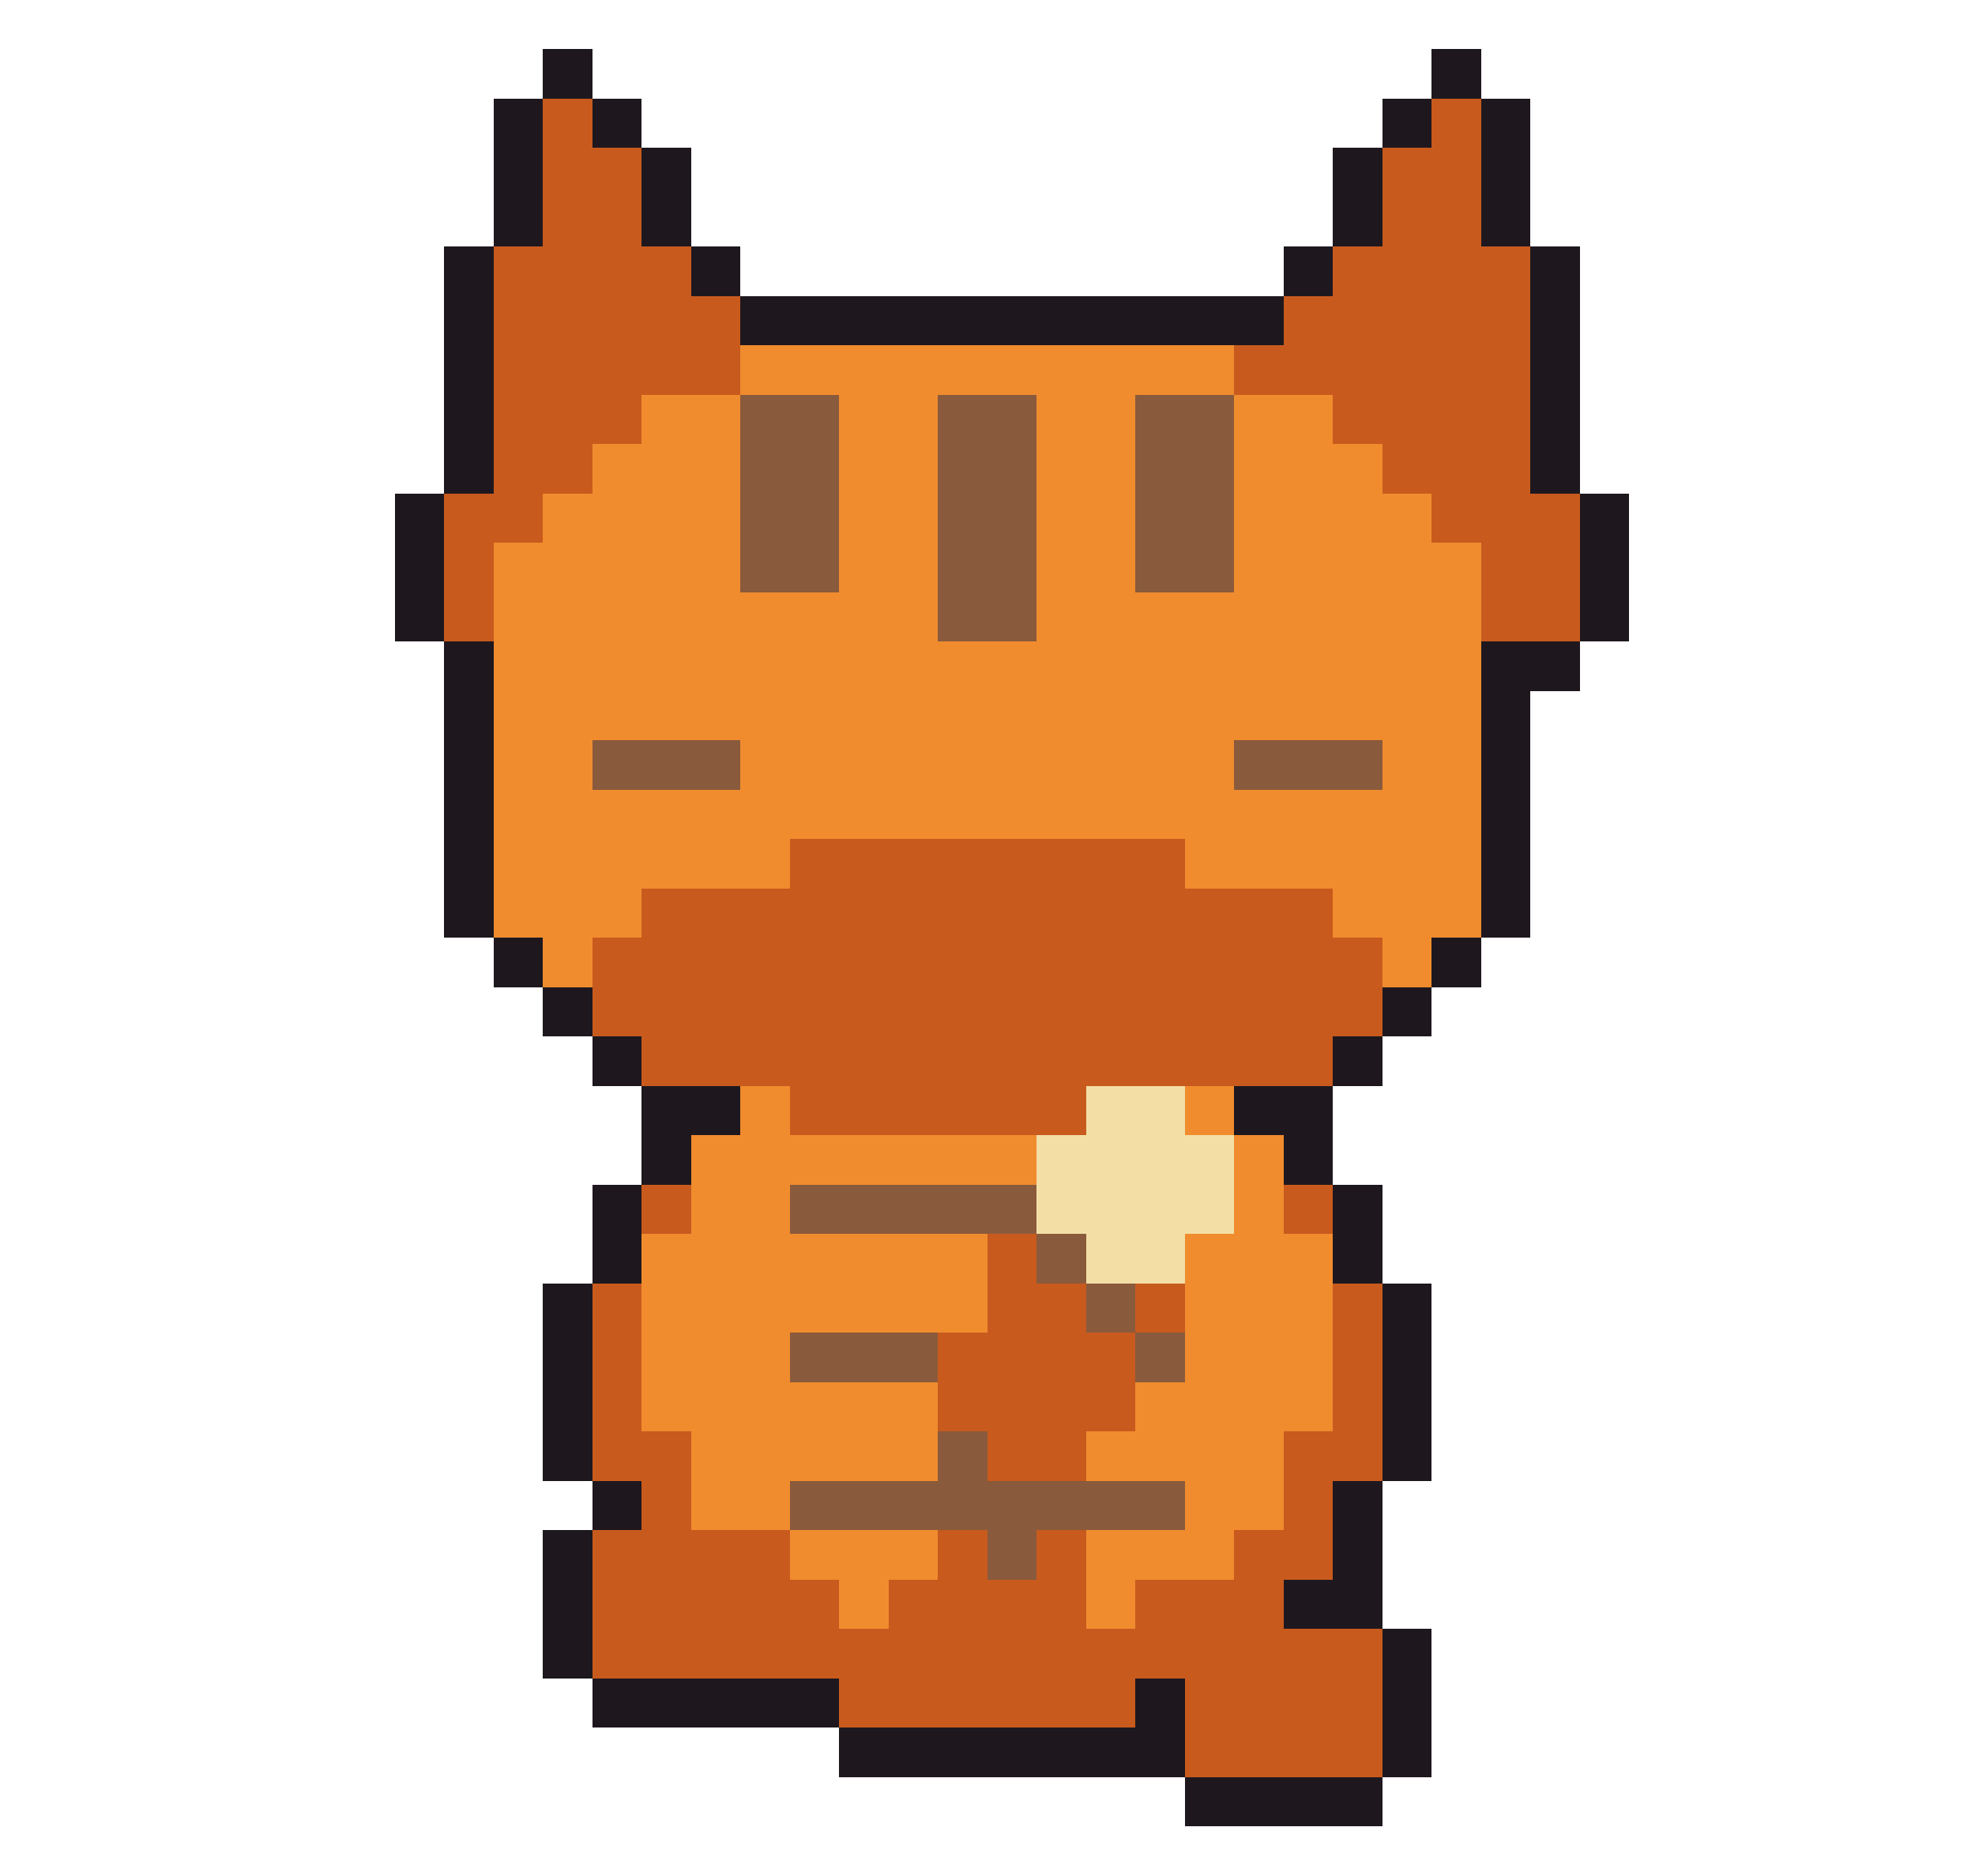
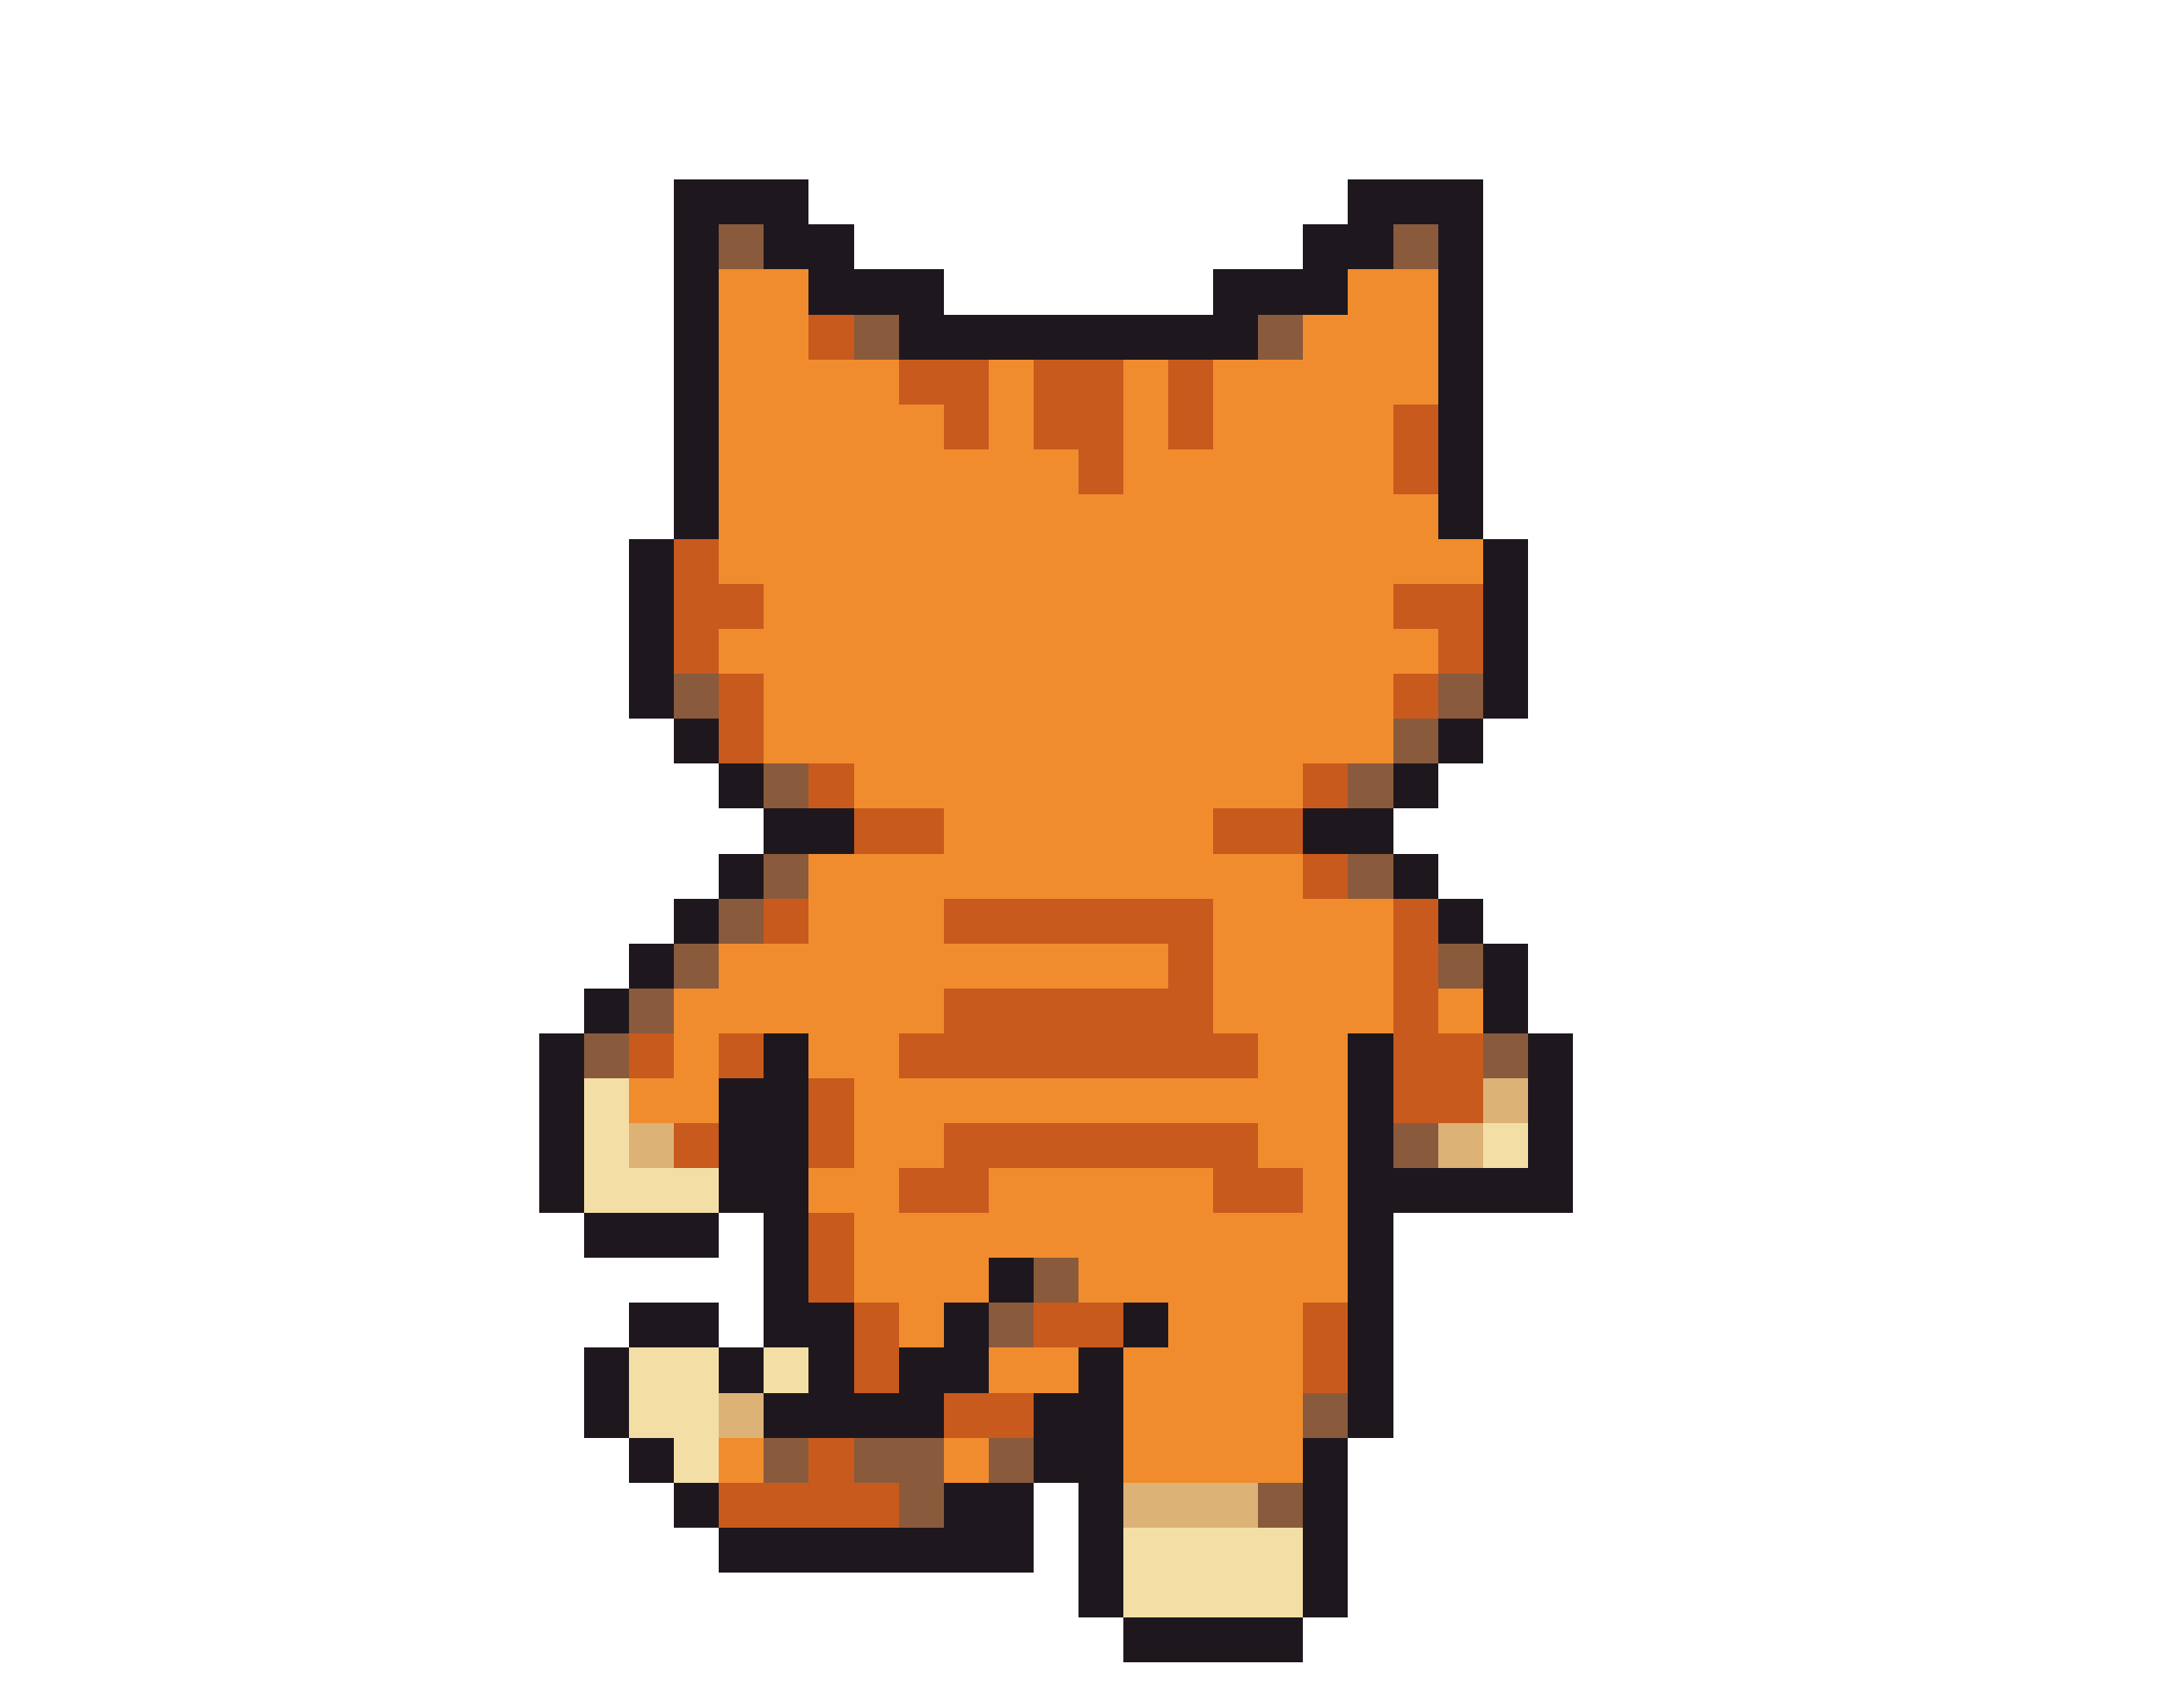
- <svg xmlns="http://www.w3.org/2000/svg" width="40" height="38" viewBox="0 0 40 38" shape-rendering="crispEdges">
-   <rect x="11" y="1" width="1" height="1" fill="#1e181e" />
-   <rect x="29" y="1" width="1" height="1" fill="#1e181e" />
-   <rect x="10" y="2" width="1" height="1" fill="#1e181e" />
-   <rect x="11" y="2" width="1" height="1" fill="#c85a1e" />
-   <rect x="12" y="2" width="1" height="1" fill="#1e181e" />
-   <rect x="28" y="2" width="1" height="1" fill="#1e181e" />
-   <rect x="29" y="2" width="1" height="1" fill="#c85a1e" />
-   <rect x="30" y="2" width="1" height="1" fill="#1e181e" />
-   <rect x="10" y="3" width="1" height="1" fill="#1e181e" />
-   <rect x="11" y="3" width="2" height="1" fill="#c85a1e" />
-   <rect x="13" y="3" width="1" height="1" fill="#1e181e" />
-   <rect x="27" y="3" width="1" height="1" fill="#1e181e" />
-   <rect x="28" y="3" width="2" height="1" fill="#c85a1e" />
-   <rect x="30" y="3" width="1" height="1" fill="#1e181e" />
-   <rect x="10" y="4" width="1" height="1" fill="#1e181e" />
-   <rect x="11" y="4" width="2" height="1" fill="#c85a1e" />
-   <rect x="13" y="4" width="1" height="1" fill="#1e181e" />
-   <rect x="27" y="4" width="1" height="1" fill="#1e181e" />
-   <rect x="28" y="4" width="2" height="1" fill="#c85a1e" />
-   <rect x="30" y="4" width="1" height="1" fill="#1e181e" />
-   <rect x="9" y="5" width="1" height="1" fill="#1e181e" />
-   <rect x="10" y="5" width="4" height="1" fill="#c85a1e" />
-   <rect x="14" y="5" width="1" height="1" fill="#1e181e" />
-   <rect x="26" y="5" width="1" height="1" fill="#1e181e" />
-   <rect x="27" y="5" width="4" height="1" fill="#c85a1e" />
-   <rect x="31" y="5" width="1" height="1" fill="#1e181e" />
-   <rect x="9" y="6" width="1" height="1" fill="#1e181e" />
-   <rect x="10" y="6" width="5" height="1" fill="#c85a1e" />
-   <rect x="15" y="6" width="11" height="1" fill="#1e181e" />
-   <rect x="26" y="6" width="5" height="1" fill="#c85a1e" />
-   <rect x="31" y="6" width="1" height="1" fill="#1e181e" />
-   <rect x="9" y="7" width="1" height="1" fill="#1e181e" />
-   <rect x="10" y="7" width="5" height="1" fill="#c85a1e" />
-   <rect x="15" y="7" width="10" height="1" fill="#f08c2e" />
-   <rect x="25" y="7" width="6" height="1" fill="#c85a1e" />
-   <rect x="31" y="7" width="1" height="1" fill="#1e181e" />
-   <rect x="9" y="8" width="1" height="1" fill="#1e181e" />
-   <rect x="10" y="8" width="3" height="1" fill="#c85a1e" />
-   <rect x="13" y="8" width="2" height="1" fill="#f08c2e" />
-   <rect x="15" y="8" width="2" height="1" fill="#8a5a3c" />
-   <rect x="17" y="8" width="2" height="1" fill="#f08c2e" />
-   <rect x="19" y="8" width="2" height="1" fill="#8a5a3c" />
-   <rect x="21" y="8" width="2" height="1" fill="#f08c2e" />
-   <rect x="23" y="8" width="2" height="1" fill="#8a5a3c" />
-   <rect x="25" y="8" width="2" height="1" fill="#f08c2e" />
-   <rect x="27" y="8" width="4" height="1" fill="#c85a1e" />
-   <rect x="31" y="8" width="1" height="1" fill="#1e181e" />
-   <rect x="9" y="9" width="1" height="1" fill="#1e181e" />
-   <rect x="10" y="9" width="2" height="1" fill="#c85a1e" />
-   <rect x="12" y="9" width="3" height="1" fill="#f08c2e" />
-   <rect x="15" y="9" width="2" height="1" fill="#8a5a3c" />
-   <rect x="17" y="9" width="2" height="1" fill="#f08c2e" />
-   <rect x="19" y="9" width="2" height="1" fill="#8a5a3c" />
-   <rect x="21" y="9" width="2" height="1" fill="#f08c2e" />
-   <rect x="23" y="9" width="2" height="1" fill="#8a5a3c" />
-   <rect x="25" y="9" width="3" height="1" fill="#f08c2e" />
-   <rect x="28" y="9" width="3" height="1" fill="#c85a1e" />
-   <rect x="31" y="9" width="1" height="1" fill="#1e181e" />
-   <rect x="8" y="10" width="1" height="1" fill="#1e181e" />
-   <rect x="9" y="10" width="2" height="1" fill="#c85a1e" />
-   <rect x="11" y="10" width="4" height="1" fill="#f08c2e" />
-   <rect x="15" y="10" width="2" height="1" fill="#8a5a3c" />
-   <rect x="17" y="10" width="2" height="1" fill="#f08c2e" />
-   <rect x="19" y="10" width="2" height="1" fill="#8a5a3c" />
-   <rect x="21" y="10" width="2" height="1" fill="#f08c2e" />
-   <rect x="23" y="10" width="2" height="1" fill="#8a5a3c" />
-   <rect x="25" y="10" width="4" height="1" fill="#f08c2e" />
-   <rect x="29" y="10" width="3" height="1" fill="#c85a1e" />
+ <svg xmlns="http://www.w3.org/2000/svg" width="48" height="38" viewBox="0 0 48 38" shape-rendering="crispEdges">
+   <rect x="15" y="4" width="3" height="1" fill="#1e181e" />
+   <rect x="30" y="4" width="3" height="1" fill="#1e181e" />
+   <rect x="15" y="5" width="1" height="1" fill="#1e181e" />
+   <rect x="16" y="5" width="1" height="1" fill="#8a5a3c" />
+   <rect x="17" y="5" width="2" height="1" fill="#1e181e" />
+   <rect x="29" y="5" width="2" height="1" fill="#1e181e" />
+   <rect x="31" y="5" width="1" height="1" fill="#8a5a3c" />
+   <rect x="32" y="5" width="1" height="1" fill="#1e181e" />
+   <rect x="15" y="6" width="1" height="1" fill="#1e181e" />
+   <rect x="16" y="6" width="2" height="1" fill="#f08c2e" />
+   <rect x="18" y="6" width="3" height="1" fill="#1e181e" />
+   <rect x="27" y="6" width="3" height="1" fill="#1e181e" />
+   <rect x="30" y="6" width="2" height="1" fill="#f08c2e" />
+   <rect x="32" y="6" width="1" height="1" fill="#1e181e" />
+   <rect x="15" y="7" width="1" height="1" fill="#1e181e" />
+   <rect x="16" y="7" width="2" height="1" fill="#f08c2e" />
+   <rect x="18" y="7" width="1" height="1" fill="#c85a1e" />
+   <rect x="19" y="7" width="1" height="1" fill="#8a5a3c" />
+   <rect x="20" y="7" width="8" height="1" fill="#1e181e" />
+   <rect x="28" y="7" width="1" height="1" fill="#8a5a3c" />
+   <rect x="29" y="7" width="3" height="1" fill="#f08c2e" />
+   <rect x="32" y="7" width="1" height="1" fill="#1e181e" />
+   <rect x="15" y="8" width="1" height="1" fill="#1e181e" />
+   <rect x="16" y="8" width="4" height="1" fill="#f08c2e" />
+   <rect x="20" y="8" width="2" height="1" fill="#c85a1e" />
+   <rect x="22" y="8" width="1" height="1" fill="#f08c2e" />
+   <rect x="23" y="8" width="2" height="1" fill="#c85a1e" />
+   <rect x="25" y="8" width="1" height="1" fill="#f08c2e" />
+   <rect x="26" y="8" width="1" height="1" fill="#c85a1e" />
+   <rect x="27" y="8" width="5" height="1" fill="#f08c2e" />
+   <rect x="32" y="8" width="1" height="1" fill="#1e181e" />
+   <rect x="15" y="9" width="1" height="1" fill="#1e181e" />
+   <rect x="16" y="9" width="5" height="1" fill="#f08c2e" />
+   <rect x="21" y="9" width="1" height="1" fill="#c85a1e" />
+   <rect x="22" y="9" width="1" height="1" fill="#f08c2e" />
+   <rect x="23" y="9" width="2" height="1" fill="#c85a1e" />
+   <rect x="25" y="9" width="1" height="1" fill="#f08c2e" />
+   <rect x="26" y="9" width="1" height="1" fill="#c85a1e" />
+   <rect x="27" y="9" width="4" height="1" fill="#f08c2e" />
+   <rect x="31" y="9" width="1" height="1" fill="#c85a1e" />
+   <rect x="32" y="9" width="1" height="1" fill="#1e181e" />
+   <rect x="15" y="10" width="1" height="1" fill="#1e181e" />
+   <rect x="16" y="10" width="8" height="1" fill="#f08c2e" />
+   <rect x="24" y="10" width="1" height="1" fill="#c85a1e" />
+   <rect x="25" y="10" width="6" height="1" fill="#f08c2e" />
+   <rect x="31" y="10" width="1" height="1" fill="#c85a1e" />
  <rect x="32" y="10" width="1" height="1" fill="#1e181e" />
-   <rect x="8" y="11" width="1" height="1" fill="#1e181e" />
-   <rect x="9" y="11" width="1" height="1" fill="#c85a1e" />
-   <rect x="10" y="11" width="5" height="1" fill="#f08c2e" />
-   <rect x="15" y="11" width="2" height="1" fill="#8a5a3c" />
-   <rect x="17" y="11" width="2" height="1" fill="#f08c2e" />
-   <rect x="19" y="11" width="2" height="1" fill="#8a5a3c" />
-   <rect x="21" y="11" width="2" height="1" fill="#f08c2e" />
-   <rect x="23" y="11" width="2" height="1" fill="#8a5a3c" />
-   <rect x="25" y="11" width="5" height="1" fill="#f08c2e" />
-   <rect x="30" y="11" width="2" height="1" fill="#c85a1e" />
+   <rect x="15" y="11" width="1" height="1" fill="#1e181e" />
+   <rect x="16" y="11" width="16" height="1" fill="#f08c2e" />
  <rect x="32" y="11" width="1" height="1" fill="#1e181e" />
-   <rect x="8" y="12" width="1" height="1" fill="#1e181e" />
-   <rect x="9" y="12" width="1" height="1" fill="#c85a1e" />
-   <rect x="10" y="12" width="9" height="1" fill="#f08c2e" />
-   <rect x="19" y="12" width="2" height="1" fill="#8a5a3c" />
-   <rect x="21" y="12" width="9" height="1" fill="#f08c2e" />
-   <rect x="30" y="12" width="2" height="1" fill="#c85a1e" />
-   <rect x="32" y="12" width="1" height="1" fill="#1e181e" />
-   <rect x="9" y="13" width="1" height="1" fill="#1e181e" />
-   <rect x="10" y="13" width="20" height="1" fill="#f08c2e" />
-   <rect x="30" y="13" width="2" height="1" fill="#1e181e" />
-   <rect x="9" y="14" width="1" height="1" fill="#1e181e" />
-   <rect x="10" y="14" width="20" height="1" fill="#f08c2e" />
-   <rect x="30" y="14" width="1" height="1" fill="#1e181e" />
-   <rect x="9" y="15" width="1" height="1" fill="#1e181e" />
-   <rect x="10" y="15" width="2" height="1" fill="#f08c2e" />
-   <rect x="12" y="15" width="3" height="1" fill="#8a5a3c" />
-   <rect x="15" y="15" width="10" height="1" fill="#f08c2e" />
-   <rect x="25" y="15" width="3" height="1" fill="#8a5a3c" />
-   <rect x="28" y="15" width="2" height="1" fill="#f08c2e" />
-   <rect x="30" y="15" width="1" height="1" fill="#1e181e" />
-   <rect x="9" y="16" width="1" height="1" fill="#1e181e" />
-   <rect x="10" y="16" width="20" height="1" fill="#f08c2e" />
-   <rect x="30" y="16" width="1" height="1" fill="#1e181e" />
-   <rect x="9" y="17" width="1" height="1" fill="#1e181e" />
-   <rect x="10" y="17" width="6" height="1" fill="#f08c2e" />
-   <rect x="16" y="17" width="8" height="1" fill="#c85a1e" />
-   <rect x="24" y="17" width="6" height="1" fill="#f08c2e" />
-   <rect x="30" y="17" width="1" height="1" fill="#1e181e" />
-   <rect x="9" y="18" width="1" height="1" fill="#1e181e" />
-   <rect x="10" y="18" width="3" height="1" fill="#f08c2e" />
-   <rect x="13" y="18" width="14" height="1" fill="#c85a1e" />
-   <rect x="27" y="18" width="3" height="1" fill="#f08c2e" />
-   <rect x="30" y="18" width="1" height="1" fill="#1e181e" />
-   <rect x="10" y="19" width="1" height="1" fill="#1e181e" />
-   <rect x="11" y="19" width="1" height="1" fill="#f08c2e" />
-   <rect x="12" y="19" width="16" height="1" fill="#c85a1e" />
-   <rect x="28" y="19" width="1" height="1" fill="#f08c2e" />
-   <rect x="29" y="19" width="1" height="1" fill="#1e181e" />
-   <rect x="11" y="20" width="1" height="1" fill="#1e181e" />
-   <rect x="12" y="20" width="16" height="1" fill="#c85a1e" />
-   <rect x="28" y="20" width="1" height="1" fill="#1e181e" />
-   <rect x="12" y="21" width="1" height="1" fill="#1e181e" />
-   <rect x="13" y="21" width="14" height="1" fill="#c85a1e" />
-   <rect x="27" y="21" width="1" height="1" fill="#1e181e" />
-   <rect x="13" y="22" width="2" height="1" fill="#1e181e" />
-   <rect x="15" y="22" width="1" height="1" fill="#f08c2e" />
-   <rect x="16" y="22" width="6" height="1" fill="#c85a1e" />
-   <rect x="22" y="22" width="2" height="1" fill="#f3dfa6" />
-   <rect x="24" y="22" width="1" height="1" fill="#f08c2e" />
-   <rect x="25" y="22" width="2" height="1" fill="#1e181e" />
-   <rect x="13" y="23" width="1" height="1" fill="#1e181e" />
-   <rect x="14" y="23" width="7" height="1" fill="#f08c2e" />
-   <rect x="21" y="23" width="4" height="1" fill="#f3dfa6" />
-   <rect x="25" y="23" width="1" height="1" fill="#f08c2e" />
-   <rect x="26" y="23" width="1" height="1" fill="#1e181e" />
+   <rect x="14" y="12" width="1" height="1" fill="#1e181e" />
+   <rect x="15" y="12" width="1" height="1" fill="#c85a1e" />
+   <rect x="16" y="12" width="17" height="1" fill="#f08c2e" />
+   <rect x="33" y="12" width="1" height="1" fill="#1e181e" />
+   <rect x="14" y="13" width="1" height="1" fill="#1e181e" />
+   <rect x="15" y="13" width="2" height="1" fill="#c85a1e" />
+   <rect x="17" y="13" width="14" height="1" fill="#f08c2e" />
+   <rect x="31" y="13" width="2" height="1" fill="#c85a1e" />
+   <rect x="33" y="13" width="1" height="1" fill="#1e181e" />
+   <rect x="14" y="14" width="1" height="1" fill="#1e181e" />
+   <rect x="15" y="14" width="1" height="1" fill="#c85a1e" />
+   <rect x="16" y="14" width="16" height="1" fill="#f08c2e" />
+   <rect x="32" y="14" width="1" height="1" fill="#c85a1e" />
+   <rect x="33" y="14" width="1" height="1" fill="#1e181e" />
+   <rect x="14" y="15" width="1" height="1" fill="#1e181e" />
+   <rect x="15" y="15" width="1" height="1" fill="#8a5a3c" />
+   <rect x="16" y="15" width="1" height="1" fill="#c85a1e" />
+   <rect x="17" y="15" width="14" height="1" fill="#f08c2e" />
+   <rect x="31" y="15" width="1" height="1" fill="#c85a1e" />
+   <rect x="32" y="15" width="1" height="1" fill="#8a5a3c" />
+   <rect x="33" y="15" width="1" height="1" fill="#1e181e" />
+   <rect x="15" y="16" width="1" height="1" fill="#1e181e" />
+   <rect x="16" y="16" width="1" height="1" fill="#c85a1e" />
+   <rect x="17" y="16" width="14" height="1" fill="#f08c2e" />
+   <rect x="31" y="16" width="1" height="1" fill="#8a5a3c" />
+   <rect x="32" y="16" width="1" height="1" fill="#1e181e" />
+   <rect x="16" y="17" width="1" height="1" fill="#1e181e" />
+   <rect x="17" y="17" width="1" height="1" fill="#8a5a3c" />
+   <rect x="18" y="17" width="1" height="1" fill="#c85a1e" />
+   <rect x="19" y="17" width="10" height="1" fill="#f08c2e" />
+   <rect x="29" y="17" width="1" height="1" fill="#c85a1e" />
+   <rect x="30" y="17" width="1" height="1" fill="#8a5a3c" />
+   <rect x="31" y="17" width="1" height="1" fill="#1e181e" />
+   <rect x="17" y="18" width="2" height="1" fill="#1e181e" />
+   <rect x="19" y="18" width="2" height="1" fill="#c85a1e" />
+   <rect x="21" y="18" width="6" height="1" fill="#f08c2e" />
+   <rect x="27" y="18" width="2" height="1" fill="#c85a1e" />
+   <rect x="29" y="18" width="2" height="1" fill="#1e181e" />
+   <rect x="16" y="19" width="1" height="1" fill="#1e181e" />
+   <rect x="17" y="19" width="1" height="1" fill="#8a5a3c" />
+   <rect x="18" y="19" width="11" height="1" fill="#f08c2e" />
+   <rect x="29" y="19" width="1" height="1" fill="#c85a1e" />
+   <rect x="30" y="19" width="1" height="1" fill="#8a5a3c" />
+   <rect x="31" y="19" width="1" height="1" fill="#1e181e" />
+   <rect x="15" y="20" width="1" height="1" fill="#1e181e" />
+   <rect x="16" y="20" width="1" height="1" fill="#8a5a3c" />
+   <rect x="17" y="20" width="1" height="1" fill="#c85a1e" />
+   <rect x="18" y="20" width="3" height="1" fill="#f08c2e" />
+   <rect x="21" y="20" width="6" height="1" fill="#c85a1e" />
+   <rect x="27" y="20" width="4" height="1" fill="#f08c2e" />
+   <rect x="31" y="20" width="1" height="1" fill="#c85a1e" />
+   <rect x="32" y="20" width="1" height="1" fill="#1e181e" />
+   <rect x="14" y="21" width="1" height="1" fill="#1e181e" />
+   <rect x="15" y="21" width="1" height="1" fill="#8a5a3c" />
+   <rect x="16" y="21" width="10" height="1" fill="#f08c2e" />
+   <rect x="26" y="21" width="1" height="1" fill="#c85a1e" />
+   <rect x="27" y="21" width="4" height="1" fill="#f08c2e" />
+   <rect x="31" y="21" width="1" height="1" fill="#c85a1e" />
+   <rect x="32" y="21" width="1" height="1" fill="#8a5a3c" />
+   <rect x="33" y="21" width="1" height="1" fill="#1e181e" />
+   <rect x="13" y="22" width="1" height="1" fill="#1e181e" />
+   <rect x="14" y="22" width="1" height="1" fill="#8a5a3c" />
+   <rect x="15" y="22" width="6" height="1" fill="#f08c2e" />
+   <rect x="21" y="22" width="6" height="1" fill="#c85a1e" />
+   <rect x="27" y="22" width="4" height="1" fill="#f08c2e" />
+   <rect x="31" y="22" width="1" height="1" fill="#c85a1e" />
+   <rect x="32" y="22" width="1" height="1" fill="#f08c2e" />
+   <rect x="33" y="22" width="1" height="1" fill="#1e181e" />
+   <rect x="12" y="23" width="1" height="1" fill="#1e181e" />
+   <rect x="13" y="23" width="1" height="1" fill="#8a5a3c" />
+   <rect x="14" y="23" width="1" height="1" fill="#c85a1e" />
+   <rect x="15" y="23" width="1" height="1" fill="#f08c2e" />
+   <rect x="16" y="23" width="1" height="1" fill="#c85a1e" />
+   <rect x="17" y="23" width="1" height="1" fill="#1e181e" />
+   <rect x="18" y="23" width="2" height="1" fill="#f08c2e" />
+   <rect x="20" y="23" width="8" height="1" fill="#c85a1e" />
+   <rect x="28" y="23" width="2" height="1" fill="#f08c2e" />
+   <rect x="30" y="23" width="1" height="1" fill="#1e181e" />
+   <rect x="31" y="23" width="2" height="1" fill="#c85a1e" />
+   <rect x="33" y="23" width="1" height="1" fill="#8a5a3c" />
+   <rect x="34" y="23" width="1" height="1" fill="#1e181e" />
  <rect x="12" y="24" width="1" height="1" fill="#1e181e" />
-   <rect x="13" y="24" width="1" height="1" fill="#c85a1e" />
+   <rect x="13" y="24" width="1" height="1" fill="#f3dfa6" />
  <rect x="14" y="24" width="2" height="1" fill="#f08c2e" />
-   <rect x="16" y="24" width="5" height="1" fill="#8a5a3c" />
-   <rect x="21" y="24" width="4" height="1" fill="#f3dfa6" />
-   <rect x="25" y="24" width="1" height="1" fill="#f08c2e" />
-   <rect x="26" y="24" width="1" height="1" fill="#c85a1e" />
-   <rect x="27" y="24" width="1" height="1" fill="#1e181e" />
+   <rect x="16" y="24" width="2" height="1" fill="#1e181e" />
+   <rect x="18" y="24" width="1" height="1" fill="#c85a1e" />
+   <rect x="19" y="24" width="11" height="1" fill="#f08c2e" />
+   <rect x="30" y="24" width="1" height="1" fill="#1e181e" />
+   <rect x="31" y="24" width="2" height="1" fill="#c85a1e" />
+   <rect x="33" y="24" width="1" height="1" fill="#ddb277" />
+   <rect x="34" y="24" width="1" height="1" fill="#1e181e" />
  <rect x="12" y="25" width="1" height="1" fill="#1e181e" />
-   <rect x="13" y="25" width="7" height="1" fill="#f08c2e" />
-   <rect x="20" y="25" width="1" height="1" fill="#c85a1e" />
-   <rect x="21" y="25" width="1" height="1" fill="#8a5a3c" />
-   <rect x="22" y="25" width="2" height="1" fill="#f3dfa6" />
-   <rect x="24" y="25" width="3" height="1" fill="#f08c2e" />
-   <rect x="27" y="25" width="1" height="1" fill="#1e181e" />
-   <rect x="11" y="26" width="1" height="1" fill="#1e181e" />
-   <rect x="12" y="26" width="1" height="1" fill="#c85a1e" />
-   <rect x="13" y="26" width="7" height="1" fill="#f08c2e" />
+   <rect x="13" y="25" width="1" height="1" fill="#f3dfa6" />
+   <rect x="14" y="25" width="1" height="1" fill="#ddb277" />
+   <rect x="15" y="25" width="1" height="1" fill="#c85a1e" />
+   <rect x="16" y="25" width="2" height="1" fill="#1e181e" />
+   <rect x="18" y="25" width="1" height="1" fill="#c85a1e" />
+   <rect x="19" y="25" width="2" height="1" fill="#f08c2e" />
+   <rect x="21" y="25" width="7" height="1" fill="#c85a1e" />
+   <rect x="28" y="25" width="2" height="1" fill="#f08c2e" />
+   <rect x="30" y="25" width="1" height="1" fill="#1e181e" />
+   <rect x="31" y="25" width="1" height="1" fill="#8a5a3c" />
+   <rect x="32" y="25" width="1" height="1" fill="#ddb277" />
+   <rect x="33" y="25" width="1" height="1" fill="#f3dfa6" />
+   <rect x="34" y="25" width="1" height="1" fill="#1e181e" />
+   <rect x="12" y="26" width="1" height="1" fill="#1e181e" />
+   <rect x="13" y="26" width="3" height="1" fill="#f3dfa6" />
+   <rect x="16" y="26" width="2" height="1" fill="#1e181e" />
+   <rect x="18" y="26" width="2" height="1" fill="#f08c2e" />
  <rect x="20" y="26" width="2" height="1" fill="#c85a1e" />
-   <rect x="22" y="26" width="1" height="1" fill="#8a5a3c" />
-   <rect x="23" y="26" width="1" height="1" fill="#c85a1e" />
-   <rect x="24" y="26" width="3" height="1" fill="#f08c2e" />
-   <rect x="27" y="26" width="1" height="1" fill="#c85a1e" />
-   <rect x="28" y="26" width="1" height="1" fill="#1e181e" />
-   <rect x="11" y="27" width="1" height="1" fill="#1e181e" />
-   <rect x="12" y="27" width="1" height="1" fill="#c85a1e" />
-   <rect x="13" y="27" width="3" height="1" fill="#f08c2e" />
-   <rect x="16" y="27" width="3" height="1" fill="#8a5a3c" />
-   <rect x="19" y="27" width="4" height="1" fill="#c85a1e" />
-   <rect x="23" y="27" width="1" height="1" fill="#8a5a3c" />
-   <rect x="24" y="27" width="3" height="1" fill="#f08c2e" />
-   <rect x="27" y="27" width="1" height="1" fill="#c85a1e" />
-   <rect x="28" y="27" width="1" height="1" fill="#1e181e" />
-   <rect x="11" y="28" width="1" height="1" fill="#1e181e" />
-   <rect x="12" y="28" width="1" height="1" fill="#c85a1e" />
-   <rect x="13" y="28" width="6" height="1" fill="#f08c2e" />
-   <rect x="19" y="28" width="4" height="1" fill="#c85a1e" />
-   <rect x="23" y="28" width="4" height="1" fill="#f08c2e" />
-   <rect x="27" y="28" width="1" height="1" fill="#c85a1e" />
-   <rect x="28" y="28" width="1" height="1" fill="#1e181e" />
-   <rect x="11" y="29" width="1" height="1" fill="#1e181e" />
-   <rect x="12" y="29" width="2" height="1" fill="#c85a1e" />
-   <rect x="14" y="29" width="5" height="1" fill="#f08c2e" />
-   <rect x="19" y="29" width="1" height="1" fill="#8a5a3c" />
-   <rect x="20" y="29" width="2" height="1" fill="#c85a1e" />
-   <rect x="22" y="29" width="4" height="1" fill="#f08c2e" />
-   <rect x="26" y="29" width="2" height="1" fill="#c85a1e" />
-   <rect x="28" y="29" width="1" height="1" fill="#1e181e" />
-   <rect x="12" y="30" width="1" height="1" fill="#1e181e" />
-   <rect x="13" y="30" width="1" height="1" fill="#c85a1e" />
-   <rect x="14" y="30" width="2" height="1" fill="#f08c2e" />
-   <rect x="16" y="30" width="8" height="1" fill="#8a5a3c" />
-   <rect x="24" y="30" width="2" height="1" fill="#f08c2e" />
-   <rect x="26" y="30" width="1" height="1" fill="#c85a1e" />
-   <rect x="27" y="30" width="1" height="1" fill="#1e181e" />
-   <rect x="11" y="31" width="1" height="1" fill="#1e181e" />
-   <rect x="12" y="31" width="4" height="1" fill="#c85a1e" />
-   <rect x="16" y="31" width="3" height="1" fill="#f08c2e" />
-   <rect x="19" y="31" width="1" height="1" fill="#c85a1e" />
-   <rect x="20" y="31" width="1" height="1" fill="#8a5a3c" />
-   <rect x="21" y="31" width="1" height="1" fill="#c85a1e" />
-   <rect x="22" y="31" width="3" height="1" fill="#f08c2e" />
-   <rect x="25" y="31" width="2" height="1" fill="#c85a1e" />
-   <rect x="27" y="31" width="1" height="1" fill="#1e181e" />
-   <rect x="11" y="32" width="1" height="1" fill="#1e181e" />
-   <rect x="12" y="32" width="5" height="1" fill="#c85a1e" />
-   <rect x="17" y="32" width="1" height="1" fill="#f08c2e" />
-   <rect x="18" y="32" width="4" height="1" fill="#c85a1e" />
-   <rect x="22" y="32" width="1" height="1" fill="#f08c2e" />
-   <rect x="23" y="32" width="3" height="1" fill="#c85a1e" />
-   <rect x="26" y="32" width="2" height="1" fill="#1e181e" />
-   <rect x="11" y="33" width="1" height="1" fill="#1e181e" />
-   <rect x="12" y="33" width="16" height="1" fill="#c85a1e" />
-   <rect x="28" y="33" width="1" height="1" fill="#1e181e" />
-   <rect x="12" y="34" width="5" height="1" fill="#1e181e" />
-   <rect x="17" y="34" width="6" height="1" fill="#c85a1e" />
-   <rect x="23" y="34" width="1" height="1" fill="#1e181e" />
-   <rect x="24" y="34" width="4" height="1" fill="#c85a1e" />
-   <rect x="28" y="34" width="1" height="1" fill="#1e181e" />
-   <rect x="17" y="35" width="7" height="1" fill="#1e181e" />
-   <rect x="24" y="35" width="4" height="1" fill="#c85a1e" />
-   <rect x="28" y="35" width="1" height="1" fill="#1e181e" />
-   <rect x="24" y="36" width="4" height="1" fill="#1e181e" />
+   <rect x="22" y="26" width="5" height="1" fill="#f08c2e" />
+   <rect x="27" y="26" width="2" height="1" fill="#c85a1e" />
+   <rect x="29" y="26" width="1" height="1" fill="#f08c2e" />
+   <rect x="30" y="26" width="5" height="1" fill="#1e181e" />
+   <rect x="13" y="27" width="3" height="1" fill="#1e181e" />
+   <rect x="17" y="27" width="1" height="1" fill="#1e181e" />
+   <rect x="18" y="27" width="1" height="1" fill="#c85a1e" />
+   <rect x="19" y="27" width="11" height="1" fill="#f08c2e" />
+   <rect x="30" y="27" width="1" height="1" fill="#1e181e" />
+   <rect x="17" y="28" width="1" height="1" fill="#1e181e" />
+   <rect x="18" y="28" width="1" height="1" fill="#c85a1e" />
+   <rect x="19" y="28" width="3" height="1" fill="#f08c2e" />
+   <rect x="22" y="28" width="1" height="1" fill="#1e181e" />
+   <rect x="23" y="28" width="1" height="1" fill="#8a5a3c" />
+   <rect x="24" y="28" width="6" height="1" fill="#f08c2e" />
+   <rect x="30" y="28" width="1" height="1" fill="#1e181e" />
+   <rect x="14" y="29" width="2" height="1" fill="#1e181e" />
+   <rect x="17" y="29" width="2" height="1" fill="#1e181e" />
+   <rect x="19" y="29" width="1" height="1" fill="#c85a1e" />
+   <rect x="20" y="29" width="1" height="1" fill="#f08c2e" />
+   <rect x="21" y="29" width="1" height="1" fill="#1e181e" />
+   <rect x="22" y="29" width="1" height="1" fill="#8a5a3c" />
+   <rect x="23" y="29" width="2" height="1" fill="#c85a1e" />
+   <rect x="25" y="29" width="1" height="1" fill="#1e181e" />
+   <rect x="26" y="29" width="3" height="1" fill="#f08c2e" />
+   <rect x="29" y="29" width="1" height="1" fill="#c85a1e" />
+   <rect x="30" y="29" width="1" height="1" fill="#1e181e" />
+   <rect x="13" y="30" width="1" height="1" fill="#1e181e" />
+   <rect x="14" y="30" width="2" height="1" fill="#f3dfa6" />
+   <rect x="16" y="30" width="1" height="1" fill="#1e181e" />
+   <rect x="17" y="30" width="1" height="1" fill="#f3dfa6" />
+   <rect x="18" y="30" width="1" height="1" fill="#1e181e" />
+   <rect x="19" y="30" width="1" height="1" fill="#c85a1e" />
+   <rect x="20" y="30" width="2" height="1" fill="#1e181e" />
+   <rect x="22" y="30" width="2" height="1" fill="#f08c2e" />
+   <rect x="24" y="30" width="1" height="1" fill="#1e181e" />
+   <rect x="25" y="30" width="4" height="1" fill="#f08c2e" />
+   <rect x="29" y="30" width="1" height="1" fill="#c85a1e" />
+   <rect x="30" y="30" width="1" height="1" fill="#1e181e" />
+   <rect x="13" y="31" width="1" height="1" fill="#1e181e" />
+   <rect x="14" y="31" width="2" height="1" fill="#f3dfa6" />
+   <rect x="16" y="31" width="1" height="1" fill="#ddb277" />
+   <rect x="17" y="31" width="4" height="1" fill="#1e181e" />
+   <rect x="21" y="31" width="2" height="1" fill="#c85a1e" />
+   <rect x="23" y="31" width="2" height="1" fill="#1e181e" />
+   <rect x="25" y="31" width="4" height="1" fill="#f08c2e" />
+   <rect x="29" y="31" width="1" height="1" fill="#8a5a3c" />
+   <rect x="30" y="31" width="1" height="1" fill="#1e181e" />
+   <rect x="14" y="32" width="1" height="1" fill="#1e181e" />
+   <rect x="15" y="32" width="1" height="1" fill="#f3dfa6" />
+   <rect x="16" y="32" width="1" height="1" fill="#f08c2e" />
+   <rect x="17" y="32" width="1" height="1" fill="#8a5a3c" />
+   <rect x="18" y="32" width="1" height="1" fill="#c85a1e" />
+   <rect x="19" y="32" width="2" height="1" fill="#8a5a3c" />
+   <rect x="21" y="32" width="1" height="1" fill="#f08c2e" />
+   <rect x="22" y="32" width="1" height="1" fill="#8a5a3c" />
+   <rect x="23" y="32" width="2" height="1" fill="#1e181e" />
+   <rect x="25" y="32" width="4" height="1" fill="#f08c2e" />
+   <rect x="29" y="32" width="1" height="1" fill="#1e181e" />
+   <rect x="15" y="33" width="1" height="1" fill="#1e181e" />
+   <rect x="16" y="33" width="4" height="1" fill="#c85a1e" />
+   <rect x="20" y="33" width="1" height="1" fill="#8a5a3c" />
+   <rect x="21" y="33" width="2" height="1" fill="#1e181e" />
+   <rect x="24" y="33" width="1" height="1" fill="#1e181e" />
+   <rect x="25" y="33" width="3" height="1" fill="#ddb277" />
+   <rect x="28" y="33" width="1" height="1" fill="#8a5a3c" />
+   <rect x="29" y="33" width="1" height="1" fill="#1e181e" />
+   <rect x="16" y="34" width="7" height="1" fill="#1e181e" />
+   <rect x="24" y="34" width="1" height="1" fill="#1e181e" />
+   <rect x="25" y="34" width="4" height="1" fill="#f3dfa6" />
+   <rect x="29" y="34" width="1" height="1" fill="#1e181e" />
+   <rect x="24" y="35" width="1" height="1" fill="#1e181e" />
+   <rect x="25" y="35" width="4" height="1" fill="#f3dfa6" />
+   <rect x="29" y="35" width="1" height="1" fill="#1e181e" />
+   <rect x="25" y="36" width="4" height="1" fill="#1e181e" />
</svg>
